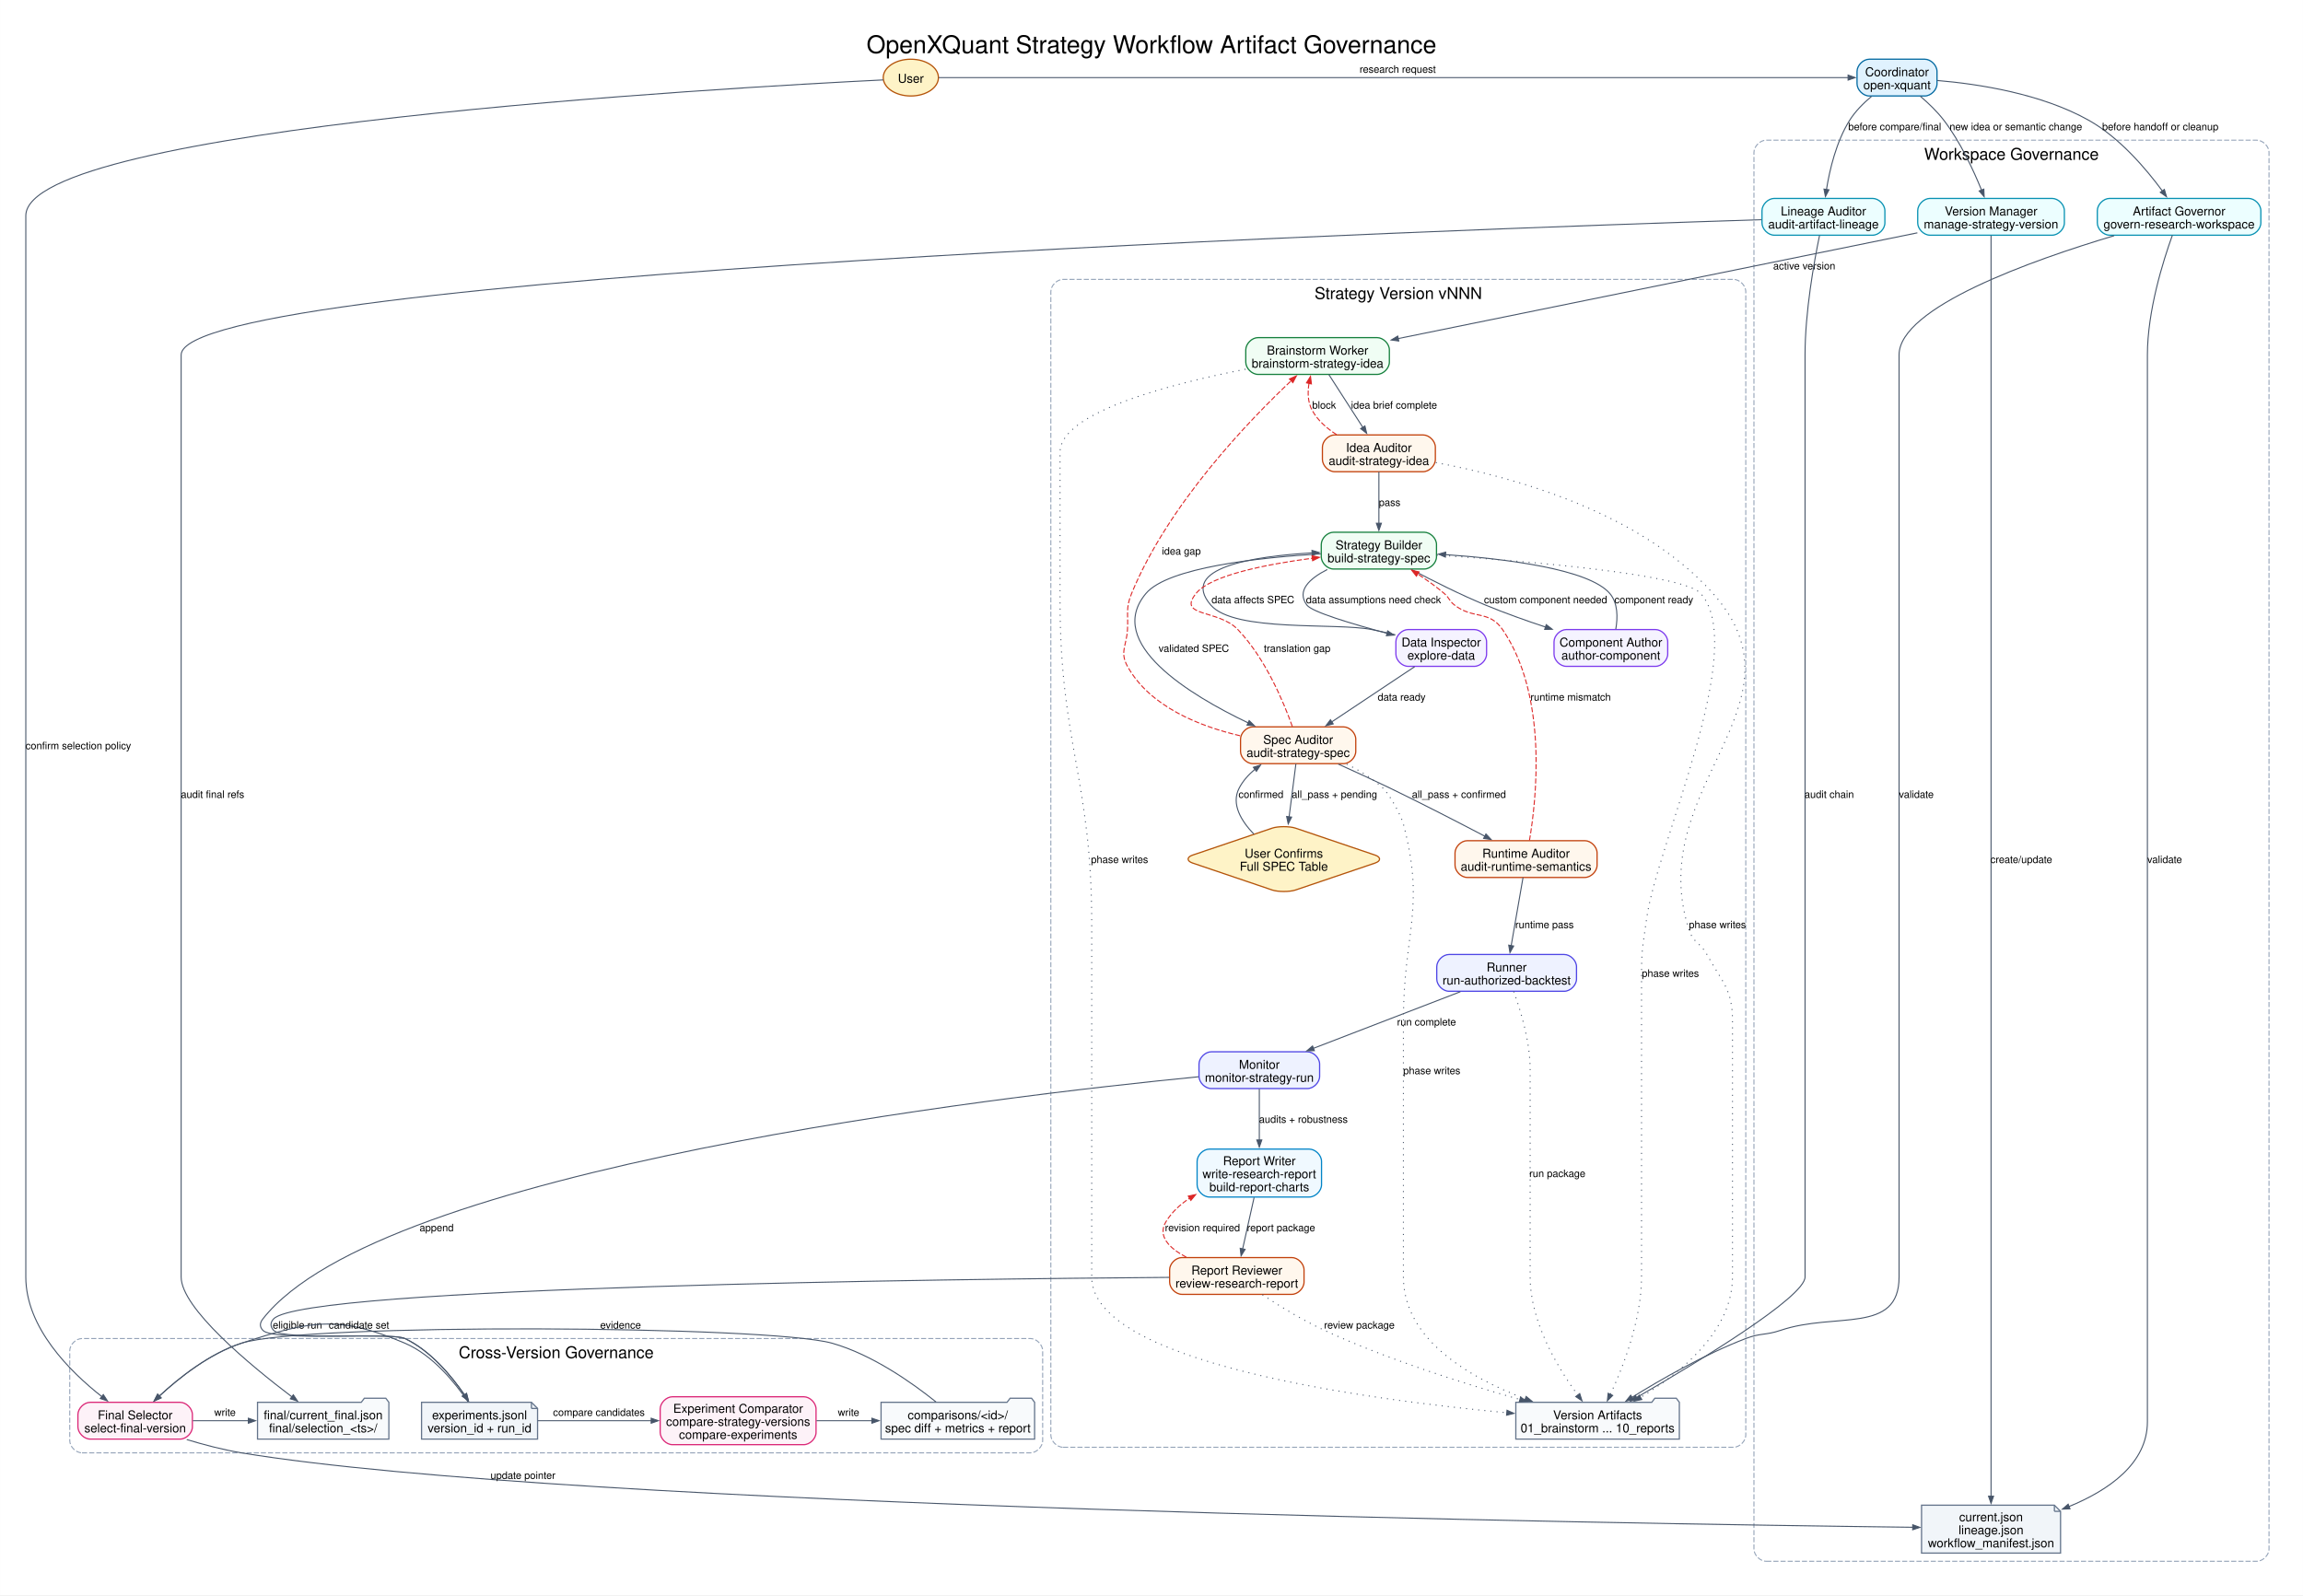
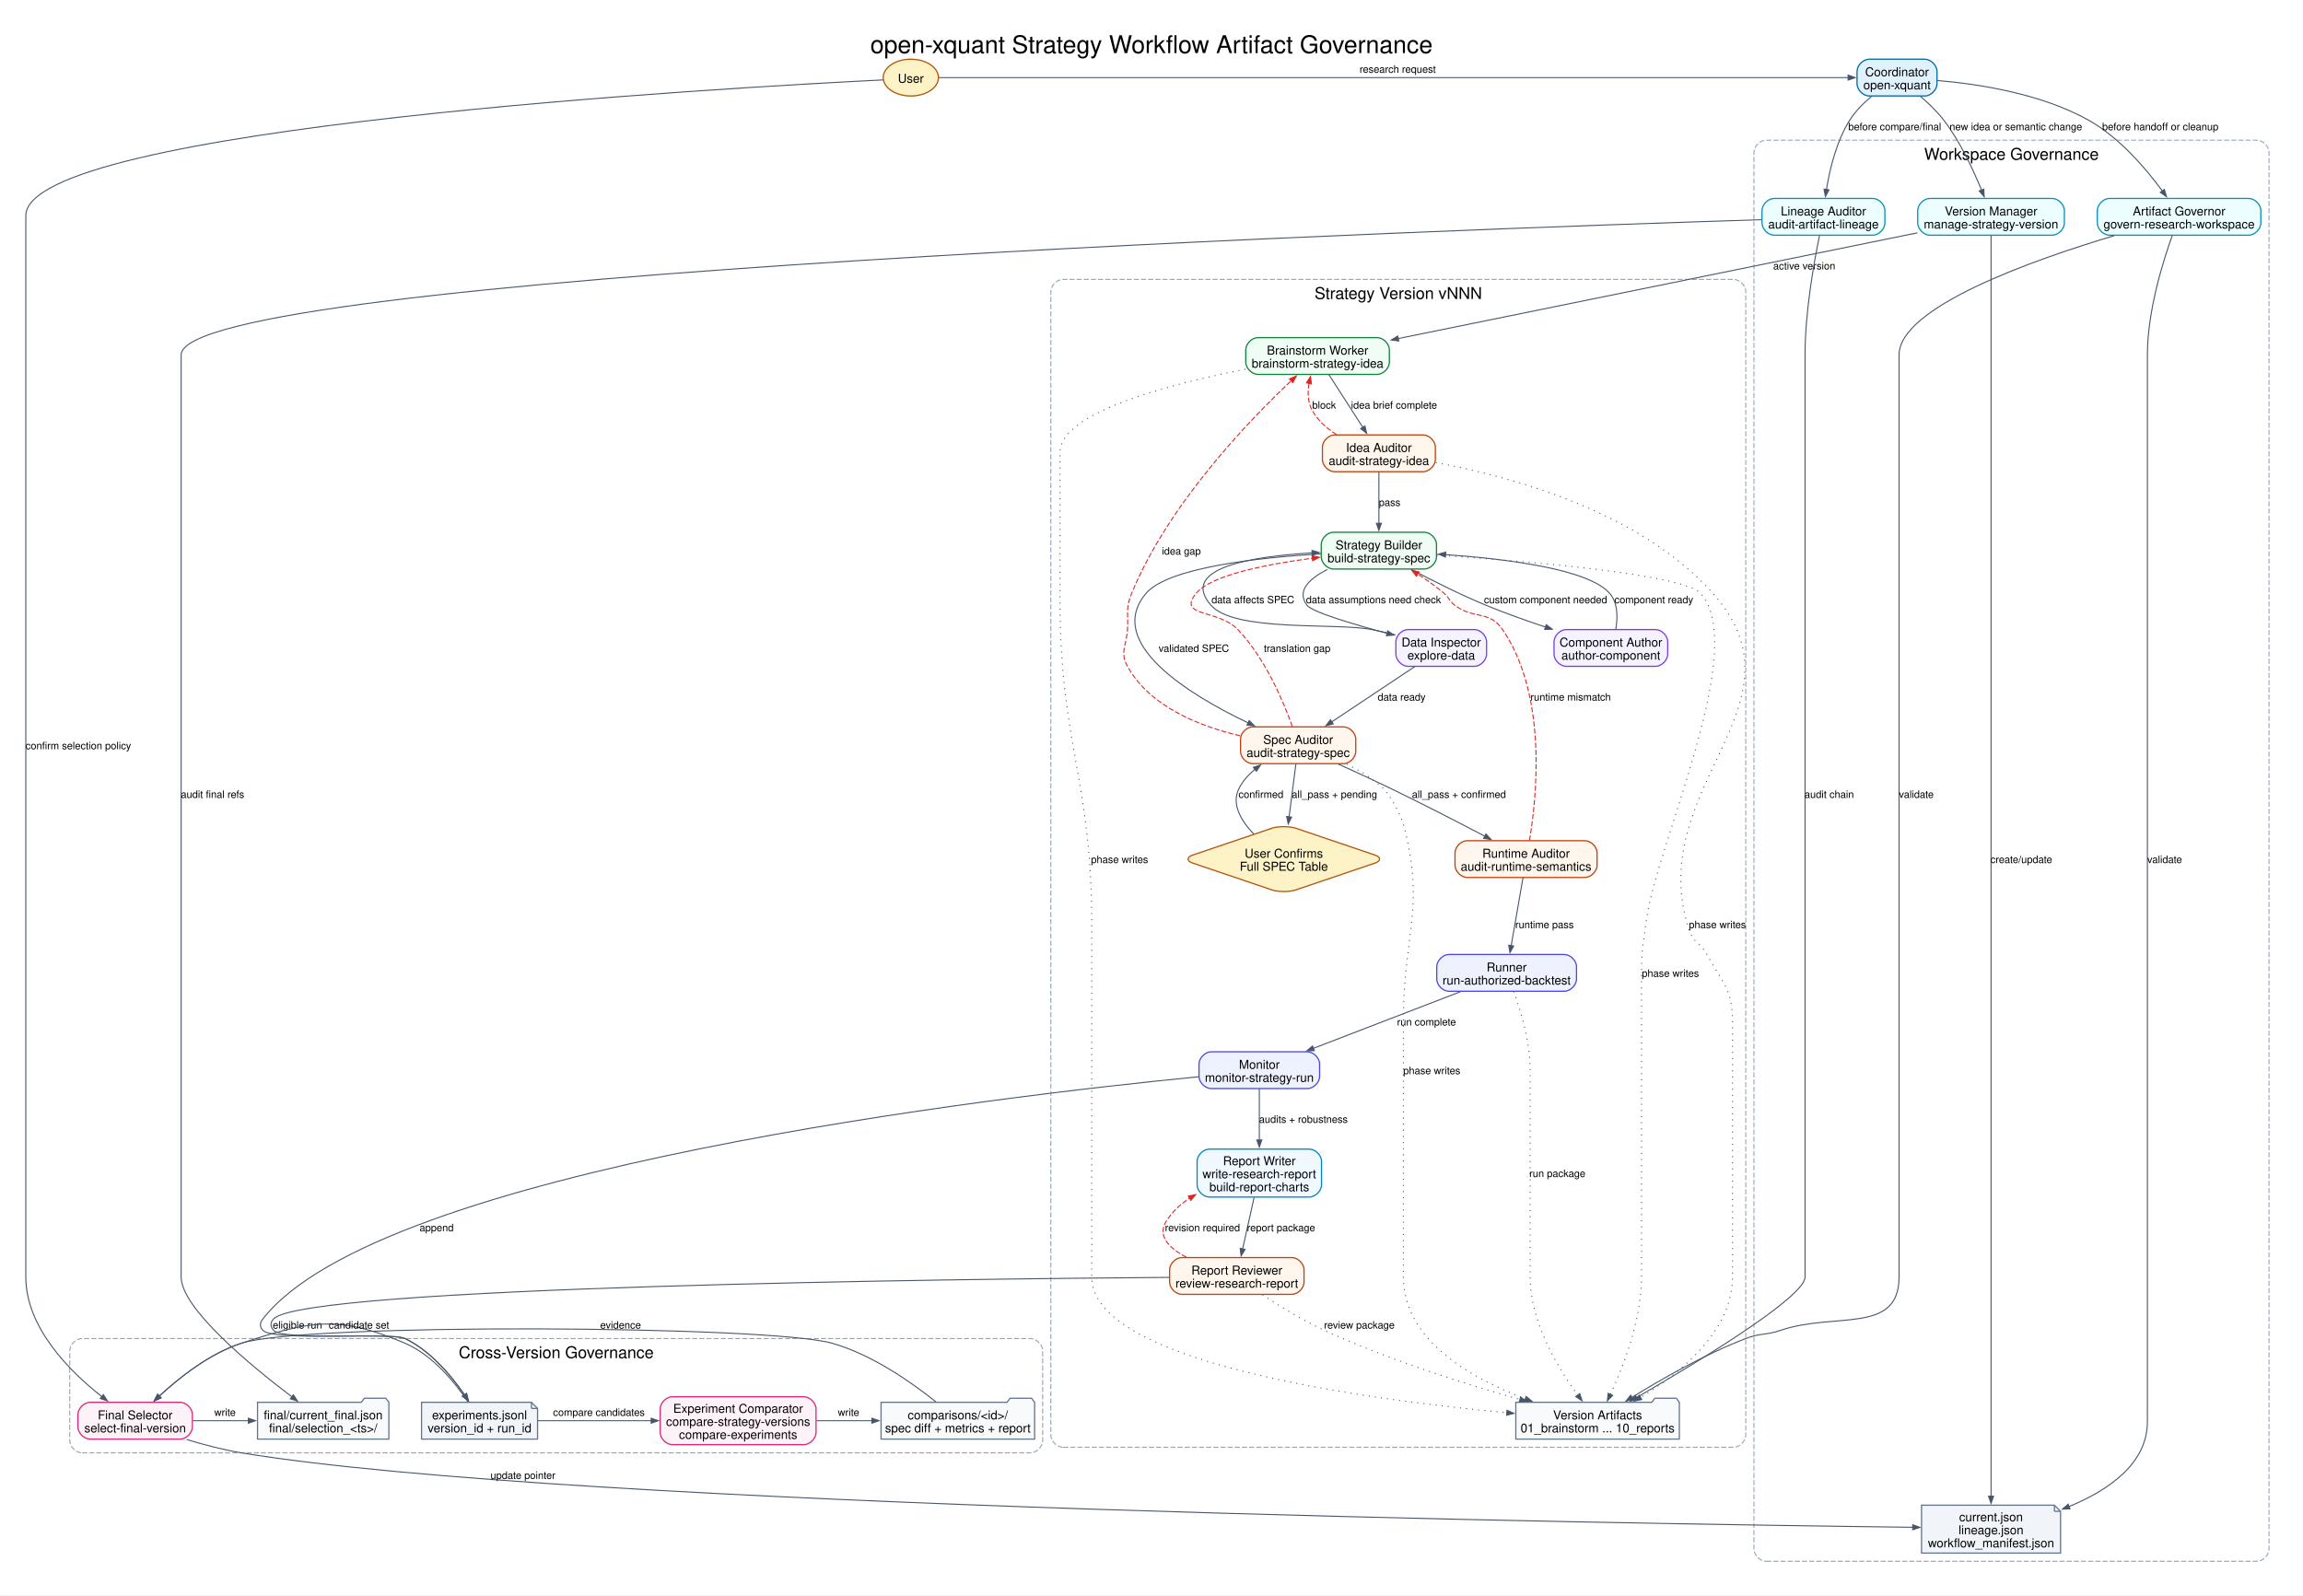
<svg xmlns="http://www.w3.org/2000/svg" width="2253pt" height="1561pt" viewBox="0.00 0.00 2253.40 1561.35">
  <g id="graph0" class="graph" transform="scale(1 1) rotate(0) translate(25.2 1536.15)">
    <polygon fill="white" stroke="none" points="-25.2,25.2 -25.2,-1536.15 2228.2,-1536.15 2228.2,25.2 -25.2,25.2" />
-     <text text-anchor="middle" x="1101.5" y="-1484.15" font-family="Helvetica,sans-Serif" font-size="24.00">OpenXQuant Strategy Workflow Artifact Governance</text>
+     <text text-anchor="middle" x="1101.5" y="-1484.15" font-family="Helvetica,sans-Serif" font-size="24.00">open-xquant Strategy Workflow Artifact Governance</text>
    <g id="clust1" class="cluster">
      <path fill="white" stroke="#94a3b8" stroke-dasharray="5,2" d="M1703,-8C1703,-8 2183,-8 2183,-8 2189,-8 2195,-14 2195,-20 2195,-20 2195,-1386.95 2195,-1386.95 2195,-1392.95 2189,-1398.95 2183,-1398.95 2183,-1398.95 1703,-1398.95 1703,-1398.95 1697,-1398.95 1691,-1392.95 1691,-1386.95 1691,-1386.95 1691,-20 1691,-20 1691,-14 1697,-8 1703,-8" />
      <text text-anchor="middle" x="1943" y="-1379.75" font-family="Helvetica,sans-Serif" font-size="16.00">Workspace Governance</text>
    </g>
    <g id="clust2" class="cluster">
      <path fill="white" stroke="#94a3b8" stroke-dasharray="5,2" d="M1015,-119.59C1015,-119.59 1671,-119.59 1671,-119.59 1677,-119.59 1683,-125.59 1683,-131.59 1683,-131.59 1683,-1250.7 1683,-1250.7 1683,-1256.7 1677,-1262.7 1671,-1262.7 1671,-1262.7 1015,-1262.7 1015,-1262.7 1009,-1262.7 1003,-1256.7 1003,-1250.7 1003,-1250.7 1003,-131.59 1003,-131.59 1003,-125.59 1009,-119.59 1015,-119.59" />
      <text text-anchor="middle" x="1343" y="-1243.5" font-family="Helvetica,sans-Serif" font-size="16.00">Strategy Version vNNN</text>
    </g>
    <g id="clust3" class="cluster">
      <path fill="white" stroke="#94a3b8" stroke-dasharray="5,2" d="M55,-114.14C55,-114.14 983,-114.14 983,-114.14 989,-114.14 995,-120.14 995,-126.14 995,-126.14 995,-214.03 995,-214.03 995,-220.03 989,-226.03 983,-226.03 983,-226.03 55,-226.03 55,-226.03 49,-226.03 43,-220.03 43,-214.03 43,-214.03 43,-126.14 43,-126.14 43,-120.14 49,-114.14 55,-114.14" />
      <text text-anchor="middle" x="519" y="-206.83" font-family="Helvetica,sans-Serif" font-size="16.00">Cross-Version Governance</text>
    </g>
    <g id="node1" class="node">
      <ellipse fill="#fef3c7" stroke="#b45309" stroke-width="1.2" cx="866" cy="-1460.2" rx="27" ry="18" />
      <text text-anchor="middle" x="866" y="-1455.17" font-family="Helvetica,sans-Serif" font-size="12.00">User</text>
    </g>
    <g id="node2" class="node">
      <path fill="#e0f2fe" stroke="#0369a1" stroke-width="1.2" d="M1858.13,-1478.2C1858.13,-1478.2 1803.87,-1478.2 1803.87,-1478.2 1797.87,-1478.2 1791.87,-1472.2 1791.87,-1466.2 1791.87,-1466.2 1791.87,-1454.2 1791.87,-1454.2 1791.87,-1448.2 1797.87,-1442.2 1803.87,-1442.2 1803.87,-1442.2 1858.13,-1442.2 1858.13,-1442.2 1864.13,-1442.2 1870.13,-1448.2 1870.13,-1454.2 1870.13,-1454.2 1870.13,-1466.2 1870.13,-1466.2 1870.13,-1472.2 1864.13,-1478.2 1858.13,-1478.2" />
      <text text-anchor="middle" x="1831" y="-1461.55" font-family="Helvetica,sans-Serif" font-size="12.00">Coordinator</text>
      <text text-anchor="middle" x="1831" y="-1448.8" font-family="Helvetica,sans-Serif" font-size="12.00">open-xquant</text>
    </g>
    <g id="edge1" class="edge">
      <path fill="none" stroke="#475569" d="M893.33,-1460.2C1026.87,-1460.2 1611.38,-1460.2 1783.28,-1460.2" />
      <polygon fill="#475569" stroke="#475569" points="1783.12,-1462.65 1790.12,-1460.2 1783.12,-1457.75 1783.12,-1462.65" />
      <text text-anchor="middle" x="1342.43" y="-1464.95" font-family="Helvetica,sans-Serif" font-size="10.00">research request</text>
    </g>
    <g id="node23" class="node">
      <path fill="#fdf2f8" stroke="#db2777" stroke-width="1.2" d="M151.01,-163.59C151.01,-163.59 62.99,-163.59 62.99,-163.59 56.99,-163.59 50.99,-157.59 50.99,-151.59 50.99,-151.59 50.99,-139.59 50.99,-139.59 50.99,-133.59 56.99,-127.59 62.99,-127.59 62.99,-127.59 151.01,-127.59 151.01,-127.59 157.01,-127.59 163.01,-133.59 163.01,-139.59 163.01,-139.59 163.01,-151.59 163.01,-151.59 163.01,-157.59 157.01,-163.59 151.01,-163.59" />
      <text text-anchor="middle" x="107" y="-146.94" font-family="Helvetica,sans-Serif" font-size="12.00">Final Selector</text>
      <text text-anchor="middle" x="107" y="-134.19" font-family="Helvetica,sans-Serif" font-size="12.00">select-final-version</text>
    </g>
    <g id="edge37" class="edge">
      <path fill="none" stroke="#475569" d="M839.13,-1457.94C692.96,-1450.75 0,-1412.05 0,-1324.95 0,-1324.95 0,-1324.95 0,-286.28 0,-236.65 43.08,-193.76 74.57,-169.04" />
      <polygon fill="#475569" stroke="#475569" points="75.83,-171.16 79.9,-164.96 72.85,-167.27 75.83,-171.16" />
      <text text-anchor="middle" x="51.38" y="-802.82" font-family="Helvetica,sans-Serif" font-size="10.00">confirm selection policy</text>
    </g>
    <g id="node3" class="node">
      <path fill="#ecfeff" stroke="#0891b2" stroke-width="1.2" d="M1982.76,-1341.95C1982.76,-1341.95 1863.24,-1341.95 1863.24,-1341.95 1857.24,-1341.95 1851.24,-1335.95 1851.24,-1329.95 1851.24,-1329.95 1851.24,-1317.95 1851.24,-1317.95 1851.24,-1311.95 1857.24,-1305.95 1863.24,-1305.95 1863.24,-1305.95 1982.76,-1305.95 1982.76,-1305.95 1988.76,-1305.95 1994.76,-1311.95 1994.76,-1317.95 1994.76,-1317.95 1994.76,-1329.95 1994.76,-1329.95 1994.76,-1335.95 1988.76,-1341.95 1982.76,-1341.95" />
      <text text-anchor="middle" x="1923" y="-1325.3" font-family="Helvetica,sans-Serif" font-size="12.00">Version Manager</text>
      <text text-anchor="middle" x="1923" y="-1312.55" font-family="Helvetica,sans-Serif" font-size="12.00">manage-strategy-version</text>
    </g>
    <g id="edge2" class="edge">
      <path fill="none" stroke="#475569" d="M1853.74,-1441.97C1861.75,-1435.16 1870.39,-1426.88 1877,-1418.2 1892.98,-1397.21 1905.7,-1369.8 1913.68,-1350.14" />
      <polygon fill="#475569" stroke="#475569" points="1915.96,-1351.05 1916.25,-1343.63 1911.4,-1349.24 1915.96,-1351.05" />
      <text text-anchor="middle" x="1947.27" y="-1408.7" font-family="Helvetica,sans-Serif" font-size="10.00">new idea or semantic change</text>
    </g>
    <g id="node4" class="node">
      <path fill="#ecfeff" stroke="#0891b2" stroke-width="1.2" d="M2175.01,-1341.95C2175.01,-1341.95 2038.99,-1341.95 2038.99,-1341.95 2032.99,-1341.95 2026.99,-1335.95 2026.99,-1329.95 2026.99,-1329.95 2026.99,-1317.95 2026.99,-1317.95 2026.99,-1311.95 2032.99,-1305.95 2038.99,-1305.95 2038.99,-1305.95 2175.01,-1305.95 2175.01,-1305.95 2181.01,-1305.95 2187.01,-1311.95 2187.01,-1317.95 2187.01,-1317.95 2187.01,-1329.95 2187.01,-1329.95 2187.01,-1335.95 2181.01,-1341.95 2175.01,-1341.95" />
      <text text-anchor="middle" x="2107" y="-1325.3" font-family="Helvetica,sans-Serif" font-size="12.00">Artifact Governor</text>
      <text text-anchor="middle" x="2107" y="-1312.55" font-family="Helvetica,sans-Serif" font-size="12.00">govern-research-workspace</text>
    </g>
    <g id="edge44" class="edge">
      <path fill="none" stroke="#475569" d="M1870.48,-1457.36C1910.28,-1454 1972.33,-1444.59 2019,-1418.2 2048.94,-1401.27 2074.8,-1370.8 2090.6,-1349.31" />
      <polygon fill="#475569" stroke="#475569" points="2092.59,-1350.74 2094.68,-1343.62 2088.6,-1347.88 2092.59,-1350.74" />
      <text text-anchor="middle" x="2088.64" y="-1408.7" font-family="Helvetica,sans-Serif" font-size="10.00">before handoff or cleanup</text>
    </g>
    <g id="node5" class="node">
      <path fill="#ecfeff" stroke="#0891b2" stroke-width="1.2" d="M1807.13,-1341.95C1807.13,-1341.95 1710.87,-1341.95 1710.87,-1341.95 1704.87,-1341.95 1698.87,-1335.95 1698.87,-1329.95 1698.87,-1329.95 1698.87,-1317.95 1698.87,-1317.95 1698.87,-1311.95 1704.87,-1305.95 1710.87,-1305.95 1710.87,-1305.95 1807.13,-1305.95 1807.13,-1305.95 1813.13,-1305.95 1819.13,-1311.95 1819.13,-1317.95 1819.13,-1317.95 1819.13,-1329.95 1819.13,-1329.95 1819.13,-1335.95 1813.13,-1341.95 1807.13,-1341.95" />
      <text text-anchor="middle" x="1759" y="-1325.3" font-family="Helvetica,sans-Serif" font-size="12.00">Lineage Auditor</text>
      <text text-anchor="middle" x="1759" y="-1312.55" font-family="Helvetica,sans-Serif" font-size="12.00">audit-artifact-lineage</text>
    </g>
    <g id="edge45" class="edge">
      <path fill="none" stroke="#475569" d="M1806.1,-1441.85C1798.2,-1435.26 1790.08,-1427.15 1784.5,-1418.2 1771.58,-1397.48 1765.11,-1370.2 1761.93,-1350.5" />
      <polygon fill="#475569" stroke="#475569" points="1764.39,-1350.37 1760.95,-1343.8 1759.54,-1351.08 1764.39,-1350.37" />
      <text text-anchor="middle" x="1828.75" y="-1408.7" font-family="Helvetica,sans-Serif" font-size="10.00">before compare/final</text>
    </g>
    <g id="node6" class="node">
      <polygon fill="#f1f5f9" stroke="#64748b" stroke-width="1.2" points="1985.01,-62.89 1854.99,-62.89 1854.99,-16 1991.01,-16 1991.01,-56.89 1985.01,-62.89" />
      <polyline fill="none" stroke="#64748b" stroke-width="1.2" points="1985.01,-62.89 1985.01,-56.89" />
      <polyline fill="none" stroke="#64748b" stroke-width="1.2" points="1991.01,-56.89 1985.01,-56.89" />
      <text text-anchor="middle" x="1923" y="-47.17" font-family="Helvetica,sans-Serif" font-size="12.00">current.json</text>
      <text text-anchor="middle" x="1923" y="-34.42" font-family="Helvetica,sans-Serif" font-size="12.00">lineage.json</text>
      <text text-anchor="middle" x="1923" y="-21.67" font-family="Helvetica,sans-Serif" font-size="12.00">workflow_manifest.json</text>
    </g>
    <g id="edge3" class="edge">
      <path fill="none" stroke="#475569" d="M1923,-1305.57C1923,-1279.98 1923,-1230.65 1923,-1188.7 1923,-1188.7 1923,-1188.7 1923,-144.59 1923,-120.06 1923,-92.3 1923,-71.6" />
      <polygon fill="#475569" stroke="#475569" points="1925.45,-71.71 1923,-64.71 1920.55,-71.71 1925.45,-71.71" />
      <text text-anchor="middle" x="1952.62" y="-691.43" font-family="Helvetica,sans-Serif" font-size="10.00">create/update</text>
    </g>
    <g id="node7" class="node">
      <path fill="#f0fdf4" stroke="#15803d" stroke-width="1.2" d="M1322.26,-1205.7C1322.26,-1205.7 1205.74,-1205.7 1205.74,-1205.7 1199.74,-1205.7 1193.74,-1199.7 1193.74,-1193.7 1193.74,-1193.7 1193.74,-1181.7 1193.74,-1181.7 1193.74,-1175.7 1199.74,-1169.7 1205.74,-1169.7 1205.74,-1169.7 1322.26,-1169.7 1322.26,-1169.7 1328.26,-1169.7 1334.26,-1175.7 1334.26,-1181.7 1334.26,-1181.7 1334.26,-1193.7 1334.26,-1193.7 1334.26,-1199.7 1328.26,-1205.7 1322.26,-1205.7" />
      <text text-anchor="middle" x="1264" y="-1189.05" font-family="Helvetica,sans-Serif" font-size="12.00">Brainstorm Worker</text>
      <text text-anchor="middle" x="1264" y="-1176.3" font-family="Helvetica,sans-Serif" font-size="12.00">brainstorm-strategy-idea</text>
    </g>
    <g id="edge4" class="edge">
      <path fill="none" stroke="#475569" d="M1850.91,-1308.26C1726.4,-1282.9 1472.03,-1231.08 1342.93,-1204.78" />
      <polygon fill="#475569" stroke="#475569" points="1343.44,-1202.38 1336.1,-1203.39 1342.47,-1207.19 1343.44,-1202.38" />
      <text text-anchor="middle" x="1740.22" y="-1272.45" font-family="Helvetica,sans-Serif" font-size="10.00">active version</text>
    </g>
    <g id="edge40" class="edge">
      <path fill="none" stroke="#475569" d="M2100.43,-1305.86C2091.33,-1280.64 2076,-1231.76 2076,-1188.7 2076,-1188.7 2076,-1188.7 2076,-144.59 2076,-103.32 2037.49,-77.24 1999.11,-61.51" />
      <polygon fill="#475569" stroke="#475569" points="2000.26,-59.33 1992.85,-59.05 1998.47,-63.89 2000.26,-59.33" />
      <text text-anchor="middle" x="2092.88" y="-691.43" font-family="Helvetica,sans-Serif" font-size="10.00">validate</text>
    </g>
    <g id="node19" class="node">
      <polygon fill="#f8fafc" stroke="#64748b" stroke-width="1.2" points="1618.01,-163.59 1615.01,-167.59 1594.01,-167.59 1591.01,-163.59 1457.99,-163.59 1457.99,-127.59 1618.01,-127.59 1618.01,-163.59" />
      <text text-anchor="middle" x="1538" y="-146.94" font-family="Helvetica,sans-Serif" font-size="12.00">Version Artifacts</text>
      <text text-anchor="middle" x="1538" y="-134.19" font-family="Helvetica,sans-Serif" font-size="12.00">01_brainstorm ... 10_reports</text>
    </g>
    <g id="edge41" class="edge">
      <path fill="none" stroke="#475569" d="M2043.45,-1305.47C1962.51,-1281.29 1833,-1235.32 1833,-1188.7 1833,-1188.7 1833,-1188.7 1833,-286.28 1833,-229.74 1770.55,-252.2 1717,-234.03 1702.3,-229.04 1697.49,-231.59 1683,-226.03 1642.85,-210.63 1600.04,-186.05 1571.43,-168.31" />
      <polygon fill="#475569" stroke="#475569" points="1572.99,-166.39 1565.75,-164.76 1570.39,-170.55 1572.99,-166.39" />
      <text text-anchor="middle" x="1849.88" y="-755.2" font-family="Helvetica,sans-Serif" font-size="10.00">validate</text>
    </g>
    <g id="edge42" class="edge">
      <path fill="none" stroke="#475569" d="M1755.18,-1305.67C1749.9,-1280.2 1741,-1231.03 1741,-1188.7 1741,-1188.7 1741,-1188.7 1741,-286.28 1741,-266.48 1634.89,-202.29 1576.1,-168.25" />
      <polygon fill="#475569" stroke="#475569" points="1577.43,-166.19 1570.14,-164.81 1574.98,-170.43 1577.43,-166.19" />
      <text text-anchor="middle" x="1764.62" y="-755.2" font-family="Helvetica,sans-Serif" font-size="10.00">audit chain</text>
    </g>
    <g id="node24" class="node">
      <polygon fill="#f8fafc" stroke="#64748b" stroke-width="1.2" points="355.26,-163.59 352.26,-167.59 331.26,-167.59 328.26,-163.59 226.74,-163.59 226.74,-127.59 355.26,-127.59 355.26,-163.59" />
      <text text-anchor="middle" x="291" y="-146.94" font-family="Helvetica,sans-Serif" font-size="12.00">final/current_final.json</text>
      <text text-anchor="middle" x="291" y="-134.19" font-family="Helvetica,sans-Serif" font-size="12.00">final/selection_&lt;ts&gt;/</text>
    </g>
    <g id="edge43" class="edge">
      <path fill="none" stroke="#475569" d="M1698.45,-1321.12C1405.81,-1311.91 152,-1267.83 152,-1188.7 152,-1188.7 152,-1188.7 152,-286.28 152,-255.73 219.62,-199.84 260.54,-168.82" />
      <polygon fill="#475569" stroke="#475569" points="261.77,-170.95 265.9,-164.78 258.83,-167.03 261.77,-170.95" />
      <text text-anchor="middle" x="182.75" y="-755.2" font-family="Helvetica,sans-Serif" font-size="10.00">audit final refs</text>
    </g>
    <g id="node8" class="node">
      <path fill="#fff7ed" stroke="#c2410c" stroke-width="1.2" d="M1367.26,-1110.45C1367.26,-1110.45 1280.74,-1110.45 1280.74,-1110.45 1274.74,-1110.45 1268.74,-1104.45 1268.74,-1098.45 1268.74,-1098.45 1268.74,-1086.45 1268.74,-1086.45 1268.74,-1080.45 1274.74,-1074.45 1280.74,-1074.45 1280.74,-1074.45 1367.26,-1074.45 1367.26,-1074.45 1373.26,-1074.45 1379.26,-1080.45 1379.26,-1086.45 1379.26,-1086.45 1379.26,-1098.45 1379.26,-1098.45 1379.26,-1104.45 1373.26,-1110.45 1367.26,-1110.45" />
      <text text-anchor="middle" x="1324" y="-1093.8" font-family="Helvetica,sans-Serif" font-size="12.00">Idea Auditor</text>
      <text text-anchor="middle" x="1324" y="-1081.05" font-family="Helvetica,sans-Serif" font-size="12.00">audit-strategy-idea</text>
    </g>
    <g id="edge5" class="edge">
      <path fill="none" stroke="#475569" d="M1275,-1169.6C1284.33,-1155.1 1297.83,-1134.13 1308.29,-1117.86" />
      <polygon fill="#475569" stroke="#475569" points="1310.32,-1119.25 1312.04,-1112.03 1306.19,-1116.59 1310.32,-1119.25" />
      <text text-anchor="middle" x="1338.84" y="-1136.2" font-family="Helvetica,sans-Serif" font-size="10.00">idea brief complete</text>
    </g>
    <g id="edge25" class="edge">
      <path fill="none" stroke="#475569" stroke-dasharray="1,5" d="M1193.47,-1174.78C1118.92,-1160.13 1012,-1132.34 1012,-1093.45 1012,-1093.45 1012,-1093.45 1012,-948.57 1012,-807.44 1043,-773.68 1043,-632.54 1043,-632.54 1043,-632.54 1043,-286.28 1043,-202.83 1306.85,-166.77 1449.28,-153.38" />
      <polygon fill="#475569" stroke="#475569" points="1449.39,-155.83 1456.14,-152.75 1448.94,-150.96 1449.39,-155.83" />
      <text text-anchor="middle" x="1070.23" y="-691.43" font-family="Helvetica,sans-Serif" font-size="10.00">phase writes</text>
    </g>
    <g id="edge6" class="edge">
      <path fill="none" stroke="#dc2626" stroke-dasharray="5,2" d="M1282.58,-1110.78C1273.08,-1116.82 1264.19,-1124.61 1258.75,-1134.45 1254.34,-1142.43 1254.18,-1152.15 1255.62,-1161.04" />
      <polygon fill="#dc2626" stroke="#dc2626" points="1253.19,-1161.42 1257.08,-1167.73 1257.98,-1160.37 1253.19,-1161.42" />
      <text text-anchor="middle" x="1270.38" y="-1136.2" font-family="Helvetica,sans-Serif" font-size="10.00">block</text>
    </g>
    <g id="node9" class="node">
      <path fill="#f0fdf4" stroke="#15803d" stroke-width="1.2" d="M1368.38,-1015.2C1368.38,-1015.2 1279.62,-1015.2 1279.62,-1015.2 1273.62,-1015.2 1267.62,-1009.2 1267.62,-1003.2 1267.62,-1003.2 1267.62,-991.2 1267.62,-991.2 1267.62,-985.2 1273.62,-979.2 1279.62,-979.2 1279.62,-979.2 1368.38,-979.2 1368.38,-979.2 1374.38,-979.2 1380.38,-985.2 1380.38,-991.2 1380.38,-991.2 1380.38,-1003.2 1380.38,-1003.2 1380.38,-1009.2 1374.38,-1015.2 1368.38,-1015.2" />
      <text text-anchor="middle" x="1324" y="-998.55" font-family="Helvetica,sans-Serif" font-size="12.00">Strategy Builder</text>
      <text text-anchor="middle" x="1324" y="-985.8" font-family="Helvetica,sans-Serif" font-size="12.00">build-strategy-spec</text>
    </g>
    <g id="edge7" class="edge">
      <path fill="none" stroke="#475569" d="M1324,-1074.35C1324,-1060.24 1324,-1040.01 1324,-1023.94" />
      <polygon fill="#475569" stroke="#475569" points="1326.45,-1024.02 1324,-1017.02 1321.55,-1024.02 1326.45,-1024.02" />
      <text text-anchor="middle" x="1334.5" y="-1040.95" font-family="Helvetica,sans-Serif" font-size="10.00">pass</text>
    </g>
    <g id="edge26" class="edge">
      <path fill="none" stroke="#475569" stroke-dasharray="1,5" d="M1379.72,-1083.39C1452.6,-1069.89 1579.43,-1035.79 1651,-955.2 1748.43,-845.5 1582.04,-765.42 1627.5,-625.92 1631.59,-613.37 1638.68,-613.51 1645,-601.92 1659.75,-574.89 1670,-568.09 1670,-537.29 1670,-537.29 1670,-537.29 1670,-286.28 1670,-232.88 1618.41,-191.65 1579.74,-168.25" />
      <polygon fill="#475569" stroke="#475569" points="1581.26,-166.3 1573.99,-164.85 1578.77,-170.52 1581.26,-166.3" />
      <text text-anchor="middle" x="1655.25" y="-627.67" font-family="Helvetica,sans-Serif" font-size="10.00">phase writes</text>
    </g>
    <g id="node10" class="node">
      <path fill="#f5f3ff" stroke="#7c3aed" stroke-width="1.2" d="M1594.63,-919.95C1594.63,-919.95 1507.37,-919.95 1507.37,-919.95 1501.37,-919.95 1495.37,-913.95 1495.37,-907.95 1495.37,-907.95 1495.37,-895.95 1495.37,-895.95 1495.37,-889.95 1501.37,-883.95 1507.37,-883.95 1507.37,-883.95 1594.63,-883.95 1594.63,-883.95 1600.63,-883.95 1606.63,-889.95 1606.63,-895.95 1606.63,-895.95 1606.63,-907.95 1606.63,-907.95 1606.63,-913.95 1600.63,-919.95 1594.63,-919.95" />
      <text text-anchor="middle" x="1551" y="-903.3" font-family="Helvetica,sans-Serif" font-size="12.00">Component Author</text>
      <text text-anchor="middle" x="1551" y="-890.55" font-family="Helvetica,sans-Serif" font-size="12.00">author-component</text>
    </g>
    <g id="edge8" class="edge">
      <path fill="none" stroke="#475569" d="M1355.85,-978.75C1376.21,-967.97 1403.38,-954.27 1428.25,-943.95 1447.04,-936.15 1467.9,-928.74 1487.01,-922.41" />
      <polygon fill="#475569" stroke="#475569" points="1487.75,-924.75 1493.64,-920.24 1486.23,-920.09 1487.75,-924.75" />
      <text text-anchor="middle" x="1487.12" y="-945.7" font-family="Helvetica,sans-Serif" font-size="10.00">custom component needed</text>
    </g>
    <g id="node11" class="node">
      <path fill="#f5f3ff" stroke="#7c3aed" stroke-width="1.2" d="M1417.38,-919.95C1417.38,-919.95 1352.62,-919.95 1352.62,-919.95 1346.62,-919.95 1340.62,-913.95 1340.62,-907.95 1340.62,-907.95 1340.62,-895.95 1340.62,-895.95 1340.62,-889.95 1346.62,-883.95 1352.62,-883.95 1352.62,-883.95 1417.38,-883.95 1417.38,-883.95 1423.38,-883.95 1429.38,-889.95 1429.38,-895.95 1429.38,-895.95 1429.38,-907.95 1429.38,-907.95 1429.38,-913.95 1423.38,-919.95 1417.38,-919.95" />
      <text text-anchor="middle" x="1385" y="-903.3" font-family="Helvetica,sans-Serif" font-size="12.00">Data Inspector</text>
      <text text-anchor="middle" x="1385" y="-890.55" font-family="Helvetica,sans-Serif" font-size="12.00">explore-data</text>
    </g>
    <g id="edge10" class="edge">
      <path fill="none" stroke="#475569" d="M1273.49,-978.72C1256.06,-969.83 1243.21,-957.94 1253.5,-943.95 1258.49,-937.17 1297.72,-925.46 1332.05,-916.28" />
      <polygon fill="#475569" stroke="#475569" points="1332.59,-918.67 1338.73,-914.51 1331.33,-913.94 1332.59,-918.67" />
      <text text-anchor="middle" x="1318.75" y="-945.7" font-family="Helvetica,sans-Serif" font-size="10.00">data assumptions need check</text>
    </g>
    <g id="node12" class="node">
      <path fill="#fff7ed" stroke="#c2410c" stroke-width="1.2" d="M1289.38,-824.7C1289.38,-824.7 1200.62,-824.7 1200.62,-824.7 1194.62,-824.7 1188.62,-818.7 1188.62,-812.7 1188.62,-812.7 1188.62,-800.7 1188.62,-800.7 1188.62,-794.7 1194.62,-788.7 1200.62,-788.7 1200.62,-788.7 1289.38,-788.7 1289.38,-788.7 1295.38,-788.7 1301.38,-794.7 1301.38,-800.7 1301.38,-800.7 1301.38,-812.7 1301.38,-812.7 1301.38,-818.7 1295.38,-824.7 1289.38,-824.7" />
      <text text-anchor="middle" x="1245" y="-808.05" font-family="Helvetica,sans-Serif" font-size="12.00">Spec Auditor</text>
      <text text-anchor="middle" x="1245" y="-795.3" font-family="Helvetica,sans-Serif" font-size="12.00">audit-strategy-spec</text>
    </g>
    <g id="edge13" class="edge">
      <path fill="none" stroke="#475569" d="M1267.21,-994.06C1206.92,-990.44 1117.41,-980.81 1096,-955.2 1055.44,-906.7 1138.52,-856.11 1196.13,-828.59" />
      <polygon fill="#475569" stroke="#475569" points="1197.06,-830.86 1202.35,-825.67 1194.97,-826.43 1197.06,-830.86" />
      <text text-anchor="middle" x="1142.94" y="-898.07" font-family="Helvetica,sans-Serif" font-size="10.00">validated SPEC</text>
    </g>
    <g id="edge27" class="edge">
      <path fill="none" stroke="#475569" stroke-dasharray="1,5" d="M1380.76,-992.82C1466.85,-987.1 1622.26,-974.26 1639,-955.2 1686.28,-901.37 1595.52,-708.18 1586,-637.17 1582.9,-614.05 1581,-608.25 1581,-584.92 1581,-584.92 1581,-584.92 1581,-286.28 1581,-244.48 1563.19,-198.63 1550.5,-171.25" />
      <polygon fill="#475569" stroke="#475569" points="1552.78,-170.34 1547.56,-165.07 1548.35,-172.44 1552.78,-170.34" />
      <text text-anchor="middle" x="1609.23" y="-580.04" font-family="Helvetica,sans-Serif" font-size="10.00">phase writes</text>
    </g>
    <g id="edge9" class="edge">
      <path fill="none" stroke="#475569" d="M1555.82,-920.44C1557.78,-931.65 1558,-945.8 1550,-955.2 1529.57,-979.2 1448.21,-989.19 1388.95,-993.33" />
      <polygon fill="#475569" stroke="#475569" points="1389.08,-990.86 1382.25,-993.77 1389.4,-995.75 1389.08,-990.86" />
      <text text-anchor="middle" x="1593.05" y="-945.7" font-family="Helvetica,sans-Serif" font-size="10.00">component ready</text>
    </g>
    <g id="edge11" class="edge">
      <path fill="none" stroke="#475569" d="M1340.14,-914.8C1332.45,-916.65 1324.52,-918.44 1317,-919.95 1282.29,-926.92 1182.57,-917.1 1159.5,-943.95 1128.21,-980.36 1200.52,-991.66 1259,-995.02" />
      <polygon fill="#475569" stroke="#475569" points="1258.52,-997.45 1265.64,-995.37 1258.78,-992.56 1258.52,-997.45" />
      <text text-anchor="middle" x="1200.75" y="-945.7" font-family="Helvetica,sans-Serif" font-size="10.00">data affects SPEC</text>
    </g>
    <g id="edge12" class="edge">
      <path fill="none" stroke="#475569" d="M1359,-883.63C1336.11,-868.38 1302.67,-846.11 1277.92,-829.63" />
      <polygon fill="#475569" stroke="#475569" points="1279.31,-827.61 1272.13,-825.77 1276.59,-831.69 1279.31,-827.61" />
      <text text-anchor="middle" x="1346.26" y="-850.45" font-family="Helvetica,sans-Serif" font-size="10.00">data ready</text>
    </g>
    <g id="edge14" class="edge">
      <path fill="none" stroke="#dc2626" stroke-dasharray="5,2" d="M1188.16,-816.02C1148.87,-825.2 1099.88,-844.33 1078,-883.95 1070.27,-897.96 1077.1,-903.98 1078,-919.95 1078.89,-935.69 1076.01,-940.61 1082,-955.2 1118.02,-1042.92 1197.38,-1125.05 1238.38,-1163.65" />
      <polygon fill="#dc2626" stroke="#dc2626" points="1236.48,-1165.23 1243.27,-1168.21 1239.82,-1161.64 1236.48,-1165.23" />
      <text text-anchor="middle" x="1130.7" y="-993.32" font-family="Helvetica,sans-Serif" font-size="10.00">idea gap</text>
    </g>
    <g id="edge15" class="edge">
      <path fill="none" stroke="#dc2626" stroke-dasharray="5,2" d="M1239.3,-825.12C1230.82,-848.9 1212.92,-891.77 1186,-919.95 1166.9,-939.94 1126.51,-932 1145,-955.2 1159.26,-973.1 1213.82,-983.82 1259,-989.78" />
      <polygon fill="#dc2626" stroke="#dc2626" points="1258.56,-992.19 1265.81,-990.65 1259.18,-987.33 1258.56,-992.19" />
      <text text-anchor="middle" x="1244.01" y="-898.07" font-family="Helvetica,sans-Serif" font-size="10.00">translation gap</text>
    </g>
    <g id="node13" class="node">
      <path fill="#fef3c7" stroke="#b45309" stroke-width="1.2" d="M1219.63,-725.6C1219.63,-725.6 1141.6,-699.16 1141.6,-699.16 1135.91,-697.24 1135.91,-693.38 1141.6,-691.46 1141.6,-691.46 1219.63,-665.02 1219.63,-665.02 1225.32,-663.1 1236.68,-663.1 1242.37,-665.02 1242.37,-665.02 1320.4,-691.46 1320.4,-691.46 1326.09,-693.38 1326.09,-697.24 1320.4,-699.16 1320.4,-699.16 1242.37,-725.6 1242.37,-725.6 1236.68,-727.52 1225.32,-727.52 1219.63,-725.6" />
      <text text-anchor="middle" x="1231" y="-696.66" font-family="Helvetica,sans-Serif" font-size="12.00">User Confirms</text>
      <text text-anchor="middle" x="1231" y="-683.91" font-family="Helvetica,sans-Serif" font-size="12.00">Full SPEC Table</text>
    </g>
    <g id="edge16" class="edge">
      <path fill="none" stroke="#475569" d="M1242.81,-788.61C1241.03,-774.64 1238.43,-754.34 1236.12,-736.33" />
      <polygon fill="#475569" stroke="#475569" points="1238.6,-736.38 1235.28,-729.75 1233.74,-737 1238.6,-736.38" />
      <text text-anchor="middle" x="1280.54" y="-755.2" font-family="Helvetica,sans-Serif" font-size="10.00">all_pass + pending</text>
    </g>
    <g id="node14" class="node">
      <path fill="#fff7ed" stroke="#c2410c" stroke-width="1.2" d="M1525.51,-713.31C1525.51,-713.31 1410.49,-713.31 1410.49,-713.31 1404.49,-713.31 1398.49,-707.31 1398.49,-701.31 1398.49,-701.31 1398.49,-689.31 1398.49,-689.31 1398.49,-683.31 1404.49,-677.31 1410.49,-677.31 1410.49,-677.31 1525.51,-677.31 1525.51,-677.31 1531.51,-677.31 1537.51,-683.31 1537.51,-689.31 1537.51,-689.31 1537.51,-701.31 1537.51,-701.31 1537.51,-707.31 1531.51,-713.31 1525.51,-713.31" />
      <text text-anchor="middle" x="1468" y="-696.66" font-family="Helvetica,sans-Serif" font-size="12.00">Runtime Auditor</text>
      <text text-anchor="middle" x="1468" y="-683.91" font-family="Helvetica,sans-Serif" font-size="12.00">audit-runtime-semantics</text>
    </g>
    <g id="edge18" class="edge">
      <path fill="none" stroke="#475569" d="M1284.17,-788.34C1300.03,-781.19 1318.47,-772.71 1335,-764.7 1366.37,-749.5 1401.41,-731.44 1427.65,-717.69" />
      <polygon fill="#475569" stroke="#475569" points="1428.75,-719.88 1433.81,-714.46 1426.47,-715.54 1428.75,-719.88" />
      <text text-anchor="middle" x="1402.34" y="-755.2" font-family="Helvetica,sans-Serif" font-size="10.00">all_pass + confirmed</text>
    </g>
    <g id="edge28" class="edge">
      <path fill="none" stroke="#475569" stroke-dasharray="1,5" d="M1292.47,-788.24C1304.99,-782.11 1317.83,-774.3 1328,-764.7 1334.55,-758.52 1345.7,-738.16 1348,-729.45 1369.79,-646.88 1348,-622.7 1348,-537.29 1348,-537.29 1348,-537.29 1348,-286.28 1348,-224.82 1413.33,-187.4 1467.38,-166.97" />
      <polygon fill="#475569" stroke="#475569" points="1468.11,-169.31 1473.84,-164.6 1466.42,-164.71 1468.11,-169.31" />
      <text text-anchor="middle" x="1375.75" y="-484.79" font-family="Helvetica,sans-Serif" font-size="10.00">phase writes</text>
    </g>
    <g id="edge17" class="edge">
      <path fill="none" stroke="#475569" d="M1201.7,-719.72C1189.24,-732.64 1179.23,-749.17 1187.25,-764.7 1190.97,-771.91 1196.62,-778.13 1202.94,-783.39" />
      <polygon fill="#475569" stroke="#475569" points="1201.18,-785.13 1208.24,-787.41 1204.15,-781.23 1201.18,-785.13" />
      <text text-anchor="middle" x="1208.62" y="-755.2" font-family="Helvetica,sans-Serif" font-size="10.00">confirmed</text>
    </g>
    <g id="edge19" class="edge">
      <path fill="none" stroke="#dc2626" stroke-dasharray="5,2" d="M1471.36,-713.58C1478.17,-753.77 1489.45,-855.06 1445,-919.95 1431.75,-939.3 1416.56,-929.6 1398,-943.95 1392.71,-948.04 1393.09,-950.85 1388,-955.2 1380,-962.03 1370.78,-968.58 1361.88,-974.37" />
      <polygon fill="#dc2626" stroke="#dc2626" points="1360.71,-972.2 1356.11,-978.02 1363.33,-976.34 1360.71,-972.2" />
      <text text-anchor="middle" x="1511.63" y="-850.45" font-family="Helvetica,sans-Serif" font-size="10.00">runtime mismatch</text>
    </g>
    <g id="node15" class="node">
      <path fill="#eef2ff" stroke="#4f46e5" stroke-width="1.2" d="M1505.38,-601.92C1505.38,-601.92 1392.62,-601.92 1392.62,-601.92 1386.62,-601.92 1380.62,-595.92 1380.62,-589.92 1380.62,-589.92 1380.62,-577.92 1380.62,-577.92 1380.62,-571.92 1386.62,-565.92 1392.62,-565.92 1392.62,-565.92 1505.38,-565.92 1505.38,-565.92 1511.38,-565.92 1517.38,-571.92 1517.38,-577.92 1517.38,-577.92 1517.38,-589.92 1517.38,-589.92 1517.38,-595.92 1511.38,-601.92 1505.38,-601.92" />
      <text text-anchor="middle" x="1449" y="-585.27" font-family="Helvetica,sans-Serif" font-size="12.00">Runner</text>
      <text text-anchor="middle" x="1449" y="-572.52" font-family="Helvetica,sans-Serif" font-size="12.00">run-authorized-backtest</text>
    </g>
    <g id="edge20" class="edge">
      <path fill="none" stroke="#475569" d="M1465.03,-677.22C1461.93,-659.34 1457.02,-631.08 1453.45,-610.53" />
      <polygon fill="#475569" stroke="#475569" points="1455.88,-610.22 1452.27,-603.74 1451.05,-611.06 1455.88,-610.22" />
      <text text-anchor="middle" x="1486.06" y="-627.67" font-family="Helvetica,sans-Serif" font-size="10.00">runtime pass</text>
    </g>
    <g id="node16" class="node">
      <path fill="#eef2ff" stroke="#4f46e5" stroke-width="1.2" d="M1254.01,-506.67C1254.01,-506.67 1159.99,-506.67 1159.99,-506.67 1153.99,-506.67 1147.99,-500.67 1147.99,-494.67 1147.99,-494.67 1147.99,-482.67 1147.99,-482.67 1147.99,-476.67 1153.99,-470.67 1159.99,-470.67 1159.99,-470.67 1254.01,-470.67 1254.01,-470.67 1260.01,-470.67 1266.01,-476.67 1266.01,-482.67 1266.01,-482.67 1266.01,-494.67 1266.01,-494.67 1266.01,-500.67 1260.01,-506.67 1254.01,-506.67" />
      <text text-anchor="middle" x="1207" y="-490.02" font-family="Helvetica,sans-Serif" font-size="12.00">Monitor</text>
      <text text-anchor="middle" x="1207" y="-477.27" font-family="Helvetica,sans-Serif" font-size="12.00">monitor-strategy-run</text>
    </g>
    <g id="edge21" class="edge">
      <path fill="none" stroke="#475569" d="M1403.77,-565.49C1362.94,-549.76 1302.86,-526.61 1259.84,-510.03" />
      <polygon fill="#475569" stroke="#475569" points="1260.84,-507.79 1253.42,-507.56 1259.08,-512.36 1260.84,-507.79" />
      <text text-anchor="middle" x="1370.61" y="-532.42" font-family="Helvetica,sans-Serif" font-size="10.00">run complete</text>
    </g>
    <g id="edge29" class="edge">
      <path fill="none" stroke="#475569" stroke-dasharray="1,5" d="M1455.9,-565.7C1462.68,-547.22 1472,-516.85 1472,-489.67 1472,-489.67 1472,-489.67 1472,-286.28 1472,-242.21 1499.19,-197.16 1518.67,-170.54" />
      <polygon fill="#475569" stroke="#475569" points="1520.53,-172.15 1522.77,-165.08 1516.61,-169.2 1520.53,-172.15" />
      <text text-anchor="middle" x="1498.62" y="-384.1" font-family="Helvetica,sans-Serif" font-size="10.00">run package</text>
    </g>
    <g id="node17" class="node">
      <path fill="#f0f9ff" stroke="#0284c7" stroke-width="1.2" d="M1255.88,-411.42C1255.88,-411.42 1158.12,-411.42 1158.12,-411.42 1152.12,-411.42 1146.12,-405.42 1146.12,-399.42 1146.12,-399.42 1146.12,-376.53 1146.12,-376.53 1146.12,-370.53 1152.12,-364.53 1158.12,-364.53 1158.12,-364.53 1255.88,-364.53 1255.88,-364.53 1261.88,-364.53 1267.88,-370.53 1267.88,-376.53 1267.88,-376.53 1267.88,-399.42 1267.88,-399.42 1267.88,-405.42 1261.88,-411.42 1255.88,-411.42" />
      <text text-anchor="middle" x="1207" y="-395.7" font-family="Helvetica,sans-Serif" font-size="12.00">Report Writer</text>
      <text text-anchor="middle" x="1207" y="-382.95" font-family="Helvetica,sans-Serif" font-size="12.00">write-research-report</text>
      <text text-anchor="middle" x="1207" y="-370.2" font-family="Helvetica,sans-Serif" font-size="12.00">build-report-charts</text>
    </g>
    <g id="edge22" class="edge">
      <path fill="none" stroke="#475569" d="M1207,-470.48C1207,-456.65 1207,-436.86 1207,-420.24" />
      <polygon fill="#475569" stroke="#475569" points="1209.45,-420.4 1207,-413.4 1204.55,-420.4 1209.45,-420.4" />
      <text text-anchor="middle" x="1250.12" y="-437.17" font-family="Helvetica,sans-Serif" font-size="10.00">audits + robustness</text>
    </g>
    <g id="node20" class="node">
      <polygon fill="#f1f5f9" stroke="#64748b" stroke-width="1.2" points="494.76,-163.59 387.24,-163.59 387.24,-127.59 500.76,-127.59 500.76,-157.59 494.76,-163.59" />
      <polyline fill="none" stroke="#64748b" stroke-width="1.2" points="494.76,-163.59 494.76,-157.59" />
      <polyline fill="none" stroke="#64748b" stroke-width="1.2" points="500.76,-157.59 494.76,-157.59" />
      <text text-anchor="middle" x="444" y="-146.94" font-family="Helvetica,sans-Serif" font-size="12.00">experiments.jsonl</text>
      <text text-anchor="middle" x="444" y="-134.19" font-family="Helvetica,sans-Serif" font-size="12.00">version_id + run_id</text>
    </g>
    <g id="edge31" class="edge">
      <path fill="none" stroke="#475569" d="M1147.52,-482.24C953.87,-463.23 347.22,-392.65 232,-245.28 228.92,-241.34 228.57,-237.67 232,-234.03 242.62,-222.78 357.02,-232.66 371,-226.03 395.95,-214.2 416.38,-189.65 429.21,-170.95" />
      <polygon fill="#475569" stroke="#475569" points="431.25,-172.31 433.08,-165.12 427.17,-169.6 431.25,-172.31" />
      <text text-anchor="middle" x="401.96" y="-331.03" font-family="Helvetica,sans-Serif" font-size="10.00">append</text>
    </g>
    <g id="node18" class="node">
      <path fill="#fff7ed" stroke="#c2410c" stroke-width="1.2" d="M1238.76,-305.28C1238.76,-305.28 1131.24,-305.28 1131.24,-305.28 1125.24,-305.28 1119.24,-299.28 1119.24,-293.28 1119.24,-293.28 1119.24,-281.28 1119.24,-281.28 1119.24,-275.28 1125.24,-269.28 1131.24,-269.28 1131.24,-269.28 1238.76,-269.28 1238.76,-269.28 1244.76,-269.28 1250.76,-275.28 1250.76,-281.28 1250.76,-281.28 1250.76,-293.28 1250.76,-293.28 1250.76,-299.28 1244.76,-305.28 1238.76,-305.28" />
      <text text-anchor="middle" x="1185" y="-288.63" font-family="Helvetica,sans-Serif" font-size="12.00">Report Reviewer</text>
      <text text-anchor="middle" x="1185" y="-275.88" font-family="Helvetica,sans-Serif" font-size="12.00">review-research-report</text>
    </g>
    <g id="edge23" class="edge">
      <path fill="none" stroke="#475569" d="M1201.9,-364.08C1198.53,-349 1194.13,-329.23 1190.66,-313.66" />
      <polygon fill="#475569" stroke="#475569" points="1193.08,-313.28 1189.17,-306.98 1188.3,-314.34 1193.08,-313.28" />
      <text text-anchor="middle" x="1228.25" y="-331.03" font-family="Helvetica,sans-Serif" font-size="10.00">report package</text>
    </g>
    <g id="edge24" class="edge">
      <path fill="none" stroke="#dc2626" stroke-dasharray="5,2" d="M1135.55,-305.63C1119.09,-314.35 1106.93,-326.15 1115.75,-340.53 1121.45,-349.83 1129.66,-357.34 1138.85,-363.38" />
      <polygon fill="#dc2626" stroke="#dc2626" points="1137.49,-365.42 1144.75,-366.94 1140.02,-361.23 1137.49,-365.42" />
      <text text-anchor="middle" x="1151.38" y="-331.03" font-family="Helvetica,sans-Serif" font-size="10.00">revision required</text>
    </g>
    <g id="edge30" class="edge">
      <path fill="none" stroke="#475569" stroke-dasharray="1,5" d="M1210.04,-268.9C1226.7,-257.87 1249.37,-243.88 1270.75,-234.03 1333.19,-205.26 1407.8,-181.68 1462.31,-166.29" />
      <polygon fill="#475569" stroke="#475569" points="1462.66,-168.73 1468.74,-164.49 1461.34,-164.02 1462.66,-168.73" />
      <text text-anchor="middle" x="1304.88" y="-235.78" font-family="Helvetica,sans-Serif" font-size="10.00">review package</text>
    </g>
    <g id="edge32" class="edge">
      <path fill="none" stroke="#475569" d="M1118.93,-285.88C909.56,-284.3 272.76,-276.89 242.5,-245.28 239.04,-241.67 239.08,-237.67 242.5,-234.03 252.3,-223.61 358.09,-232.19 371,-226.03 395.93,-214.14 416.35,-189.6 429.2,-170.92" />
      <polygon fill="#475569" stroke="#475569" points="431.23,-172.28 433.07,-165.09 427.15,-169.57 431.23,-172.28" />
      <text text-anchor="middle" x="265.75" y="-235.78" font-family="Helvetica,sans-Serif" font-size="10.00">eligible run</text>
    </g>
    <g id="node21" class="node">
      <path fill="#fdf2f8" stroke="#db2777" stroke-width="1.2" d="M761.26,-169.03C761.26,-169.03 632.74,-169.03 632.74,-169.03 626.74,-169.03 620.74,-163.03 620.74,-157.03 620.74,-157.03 620.74,-134.14 620.74,-134.14 620.74,-128.14 626.74,-122.14 632.74,-122.14 632.74,-122.14 761.26,-122.14 761.26,-122.14 767.26,-122.14 773.26,-128.14 773.26,-134.14 773.26,-134.14 773.26,-157.03 773.26,-157.03 773.26,-163.03 767.26,-169.03 761.26,-169.03" />
      <text text-anchor="middle" x="697" y="-153.31" font-family="Helvetica,sans-Serif" font-size="12.00">Experiment Comparator</text>
      <text text-anchor="middle" x="697" y="-140.56" font-family="Helvetica,sans-Serif" font-size="12.00">compare-strategy-versions</text>
      <text text-anchor="middle" x="697" y="-127.81" font-family="Helvetica,sans-Serif" font-size="12.00">compare-experiments</text>
    </g>
    <g id="edge33" class="edge">
      <path fill="none" stroke="#475569" d="M501.09,-145.59C533.88,-145.59 575.68,-145.59 612.24,-145.59" />
      <polygon fill="#475569" stroke="#475569" points="611.93,-148.04 618.93,-145.59 611.93,-143.14 611.93,-148.04" />
      <text text-anchor="middle" x="560.75" y="-150.34" font-family="Helvetica,sans-Serif" font-size="10.00">compare candidates</text>
    </g>
    <g id="edge36" class="edge">
      <path fill="none" stroke="#475569" d="M432.72,-164.07C420.24,-182.55 398.24,-209.84 371,-221.44 305.57,-249.28 278.61,-243.47 211,-221.44 179.75,-211.25 150.08,-187.73 130.49,-169.56" />
      <polygon fill="#475569" stroke="#475569" points="132.35,-167.96 125.59,-164.92 128.98,-171.51 132.35,-167.96" />
      <text text-anchor="middle" x="326" y="-235.78" font-family="Helvetica,sans-Serif" font-size="10.00">candidate set</text>
    </g>
    <g id="node22" class="node">
      <polygon fill="#f8fafc" stroke="#64748b" stroke-width="1.2" points="987.13,-163.59 984.13,-167.59 963.13,-167.59 960.13,-163.59 836.87,-163.59 836.87,-127.59 987.13,-127.59 987.13,-163.59" />
      <text text-anchor="middle" x="912" y="-146.94" font-family="Helvetica,sans-Serif" font-size="12.00">comparisons/&lt;id&gt;/</text>
      <text text-anchor="middle" x="912" y="-134.19" font-family="Helvetica,sans-Serif" font-size="12.00">spec diff + metrics + report</text>
    </g>
    <g id="edge34" class="edge">
      <path fill="none" stroke="#475569" d="M773.71,-145.59C791.38,-145.59 810.27,-145.59 828.23,-145.59" />
      <polygon fill="#475569" stroke="#475569" points="827.89,-148.04 834.89,-145.59 827.89,-143.14 827.89,-148.04" />
      <text text-anchor="middle" x="805.06" y="-150.34" font-family="Helvetica,sans-Serif" font-size="10.00">write</text>
    </g>
    <g id="edge35" class="edge">
      <path fill="none" stroke="#475569" d="M890.67,-163.93C867.45,-182.58 828.34,-210.28 789,-221.44 727.21,-238.95 272.06,-241.34 211,-221.44 179.75,-211.25 150.08,-187.73 130.49,-169.56" />
      <polygon fill="#475569" stroke="#475569" points="132.35,-167.96 125.59,-164.92 128.98,-171.51 132.35,-167.96" />
      <text text-anchor="middle" x="582" y="-235.78" font-family="Helvetica,sans-Serif" font-size="10.00">evidence</text>
    </g>
    <g id="edge39" class="edge">
      <path fill="none" stroke="#475569" d="M157.48,-127.15C174.3,-122.05 193.27,-117.07 211,-114.14 532.53,-60.96 1557.63,-44.83 1846.55,-41.28" />
      <polygon fill="#475569" stroke="#475569" points="1846.39,-43.74 1853.36,-41.2 1846.33,-38.84 1846.39,-43.74" />
      <text text-anchor="middle" x="486.45" y="-88.64" font-family="Helvetica,sans-Serif" font-size="10.00">update pointer</text>
    </g>
    <g id="edge38" class="edge">
      <path fill="none" stroke="#475569" d="M163.46,-145.59C180.68,-145.59 199.87,-145.59 218.02,-145.59" />
      <polygon fill="#475569" stroke="#475569" points="217.76,-148.04 224.76,-145.59 217.76,-143.14 217.76,-148.04" />
      <text text-anchor="middle" x="194.88" y="-150.34" font-family="Helvetica,sans-Serif" font-size="10.00">write</text>
    </g>
  </g>
</svg>
